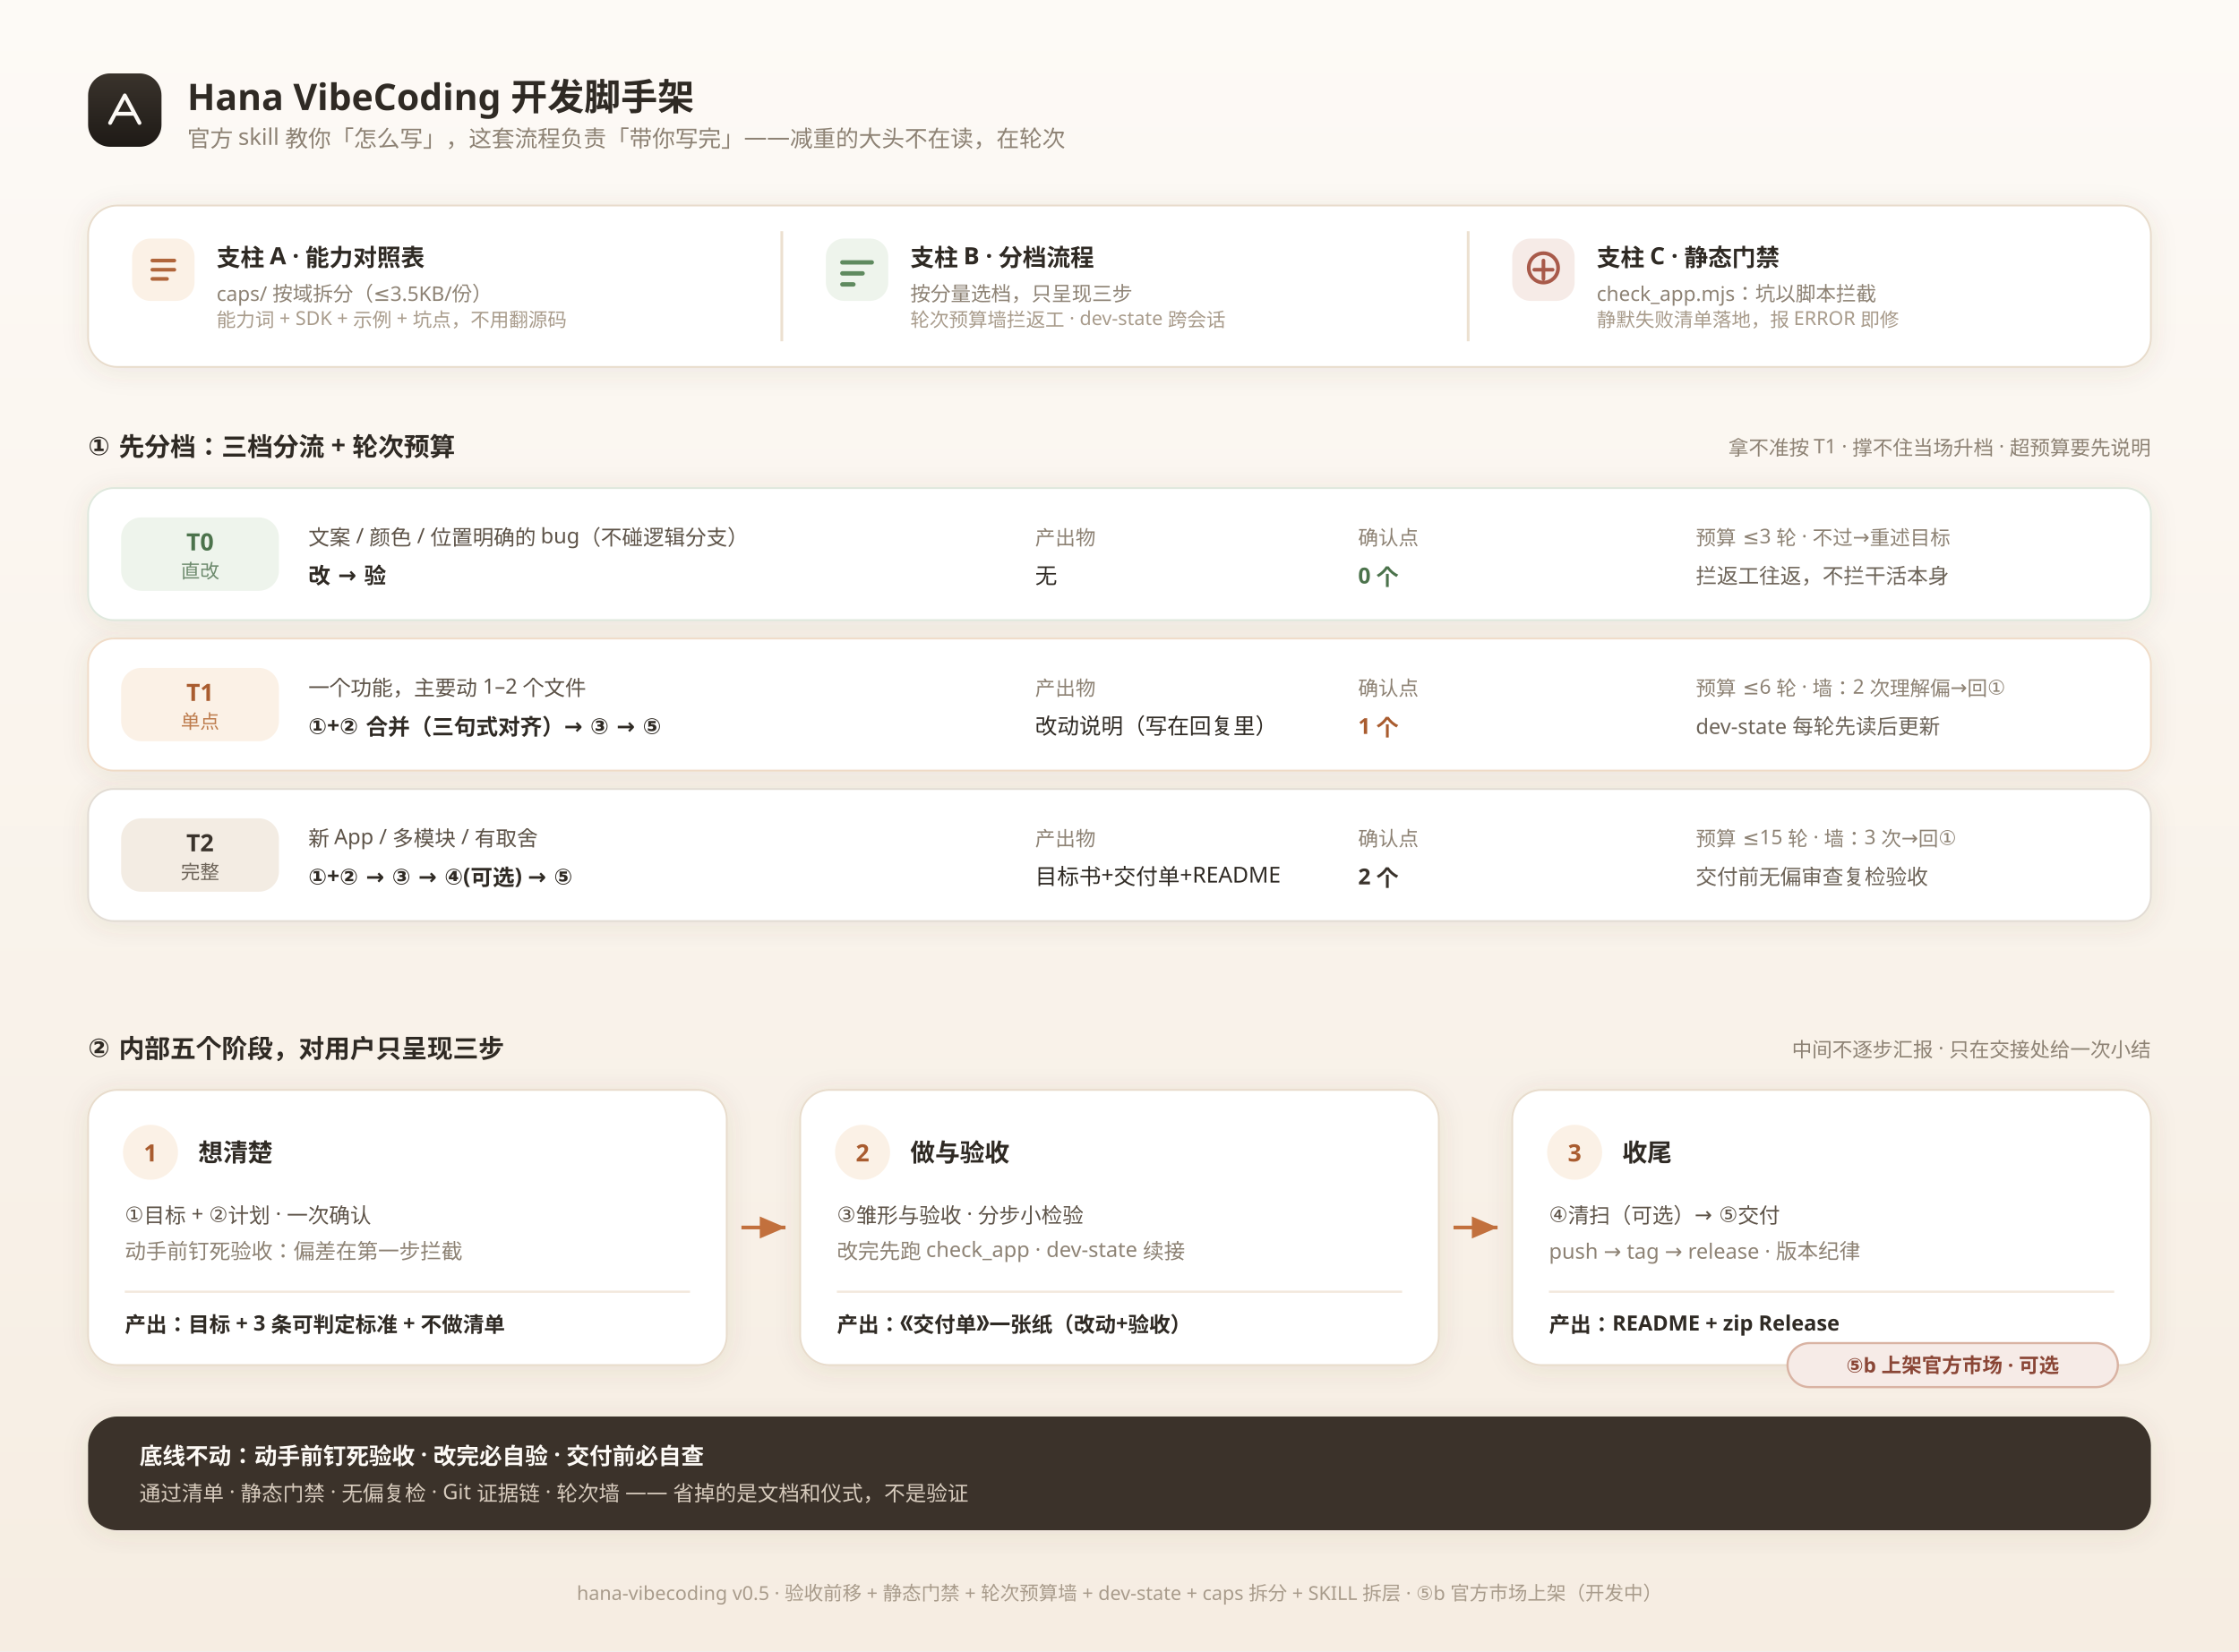
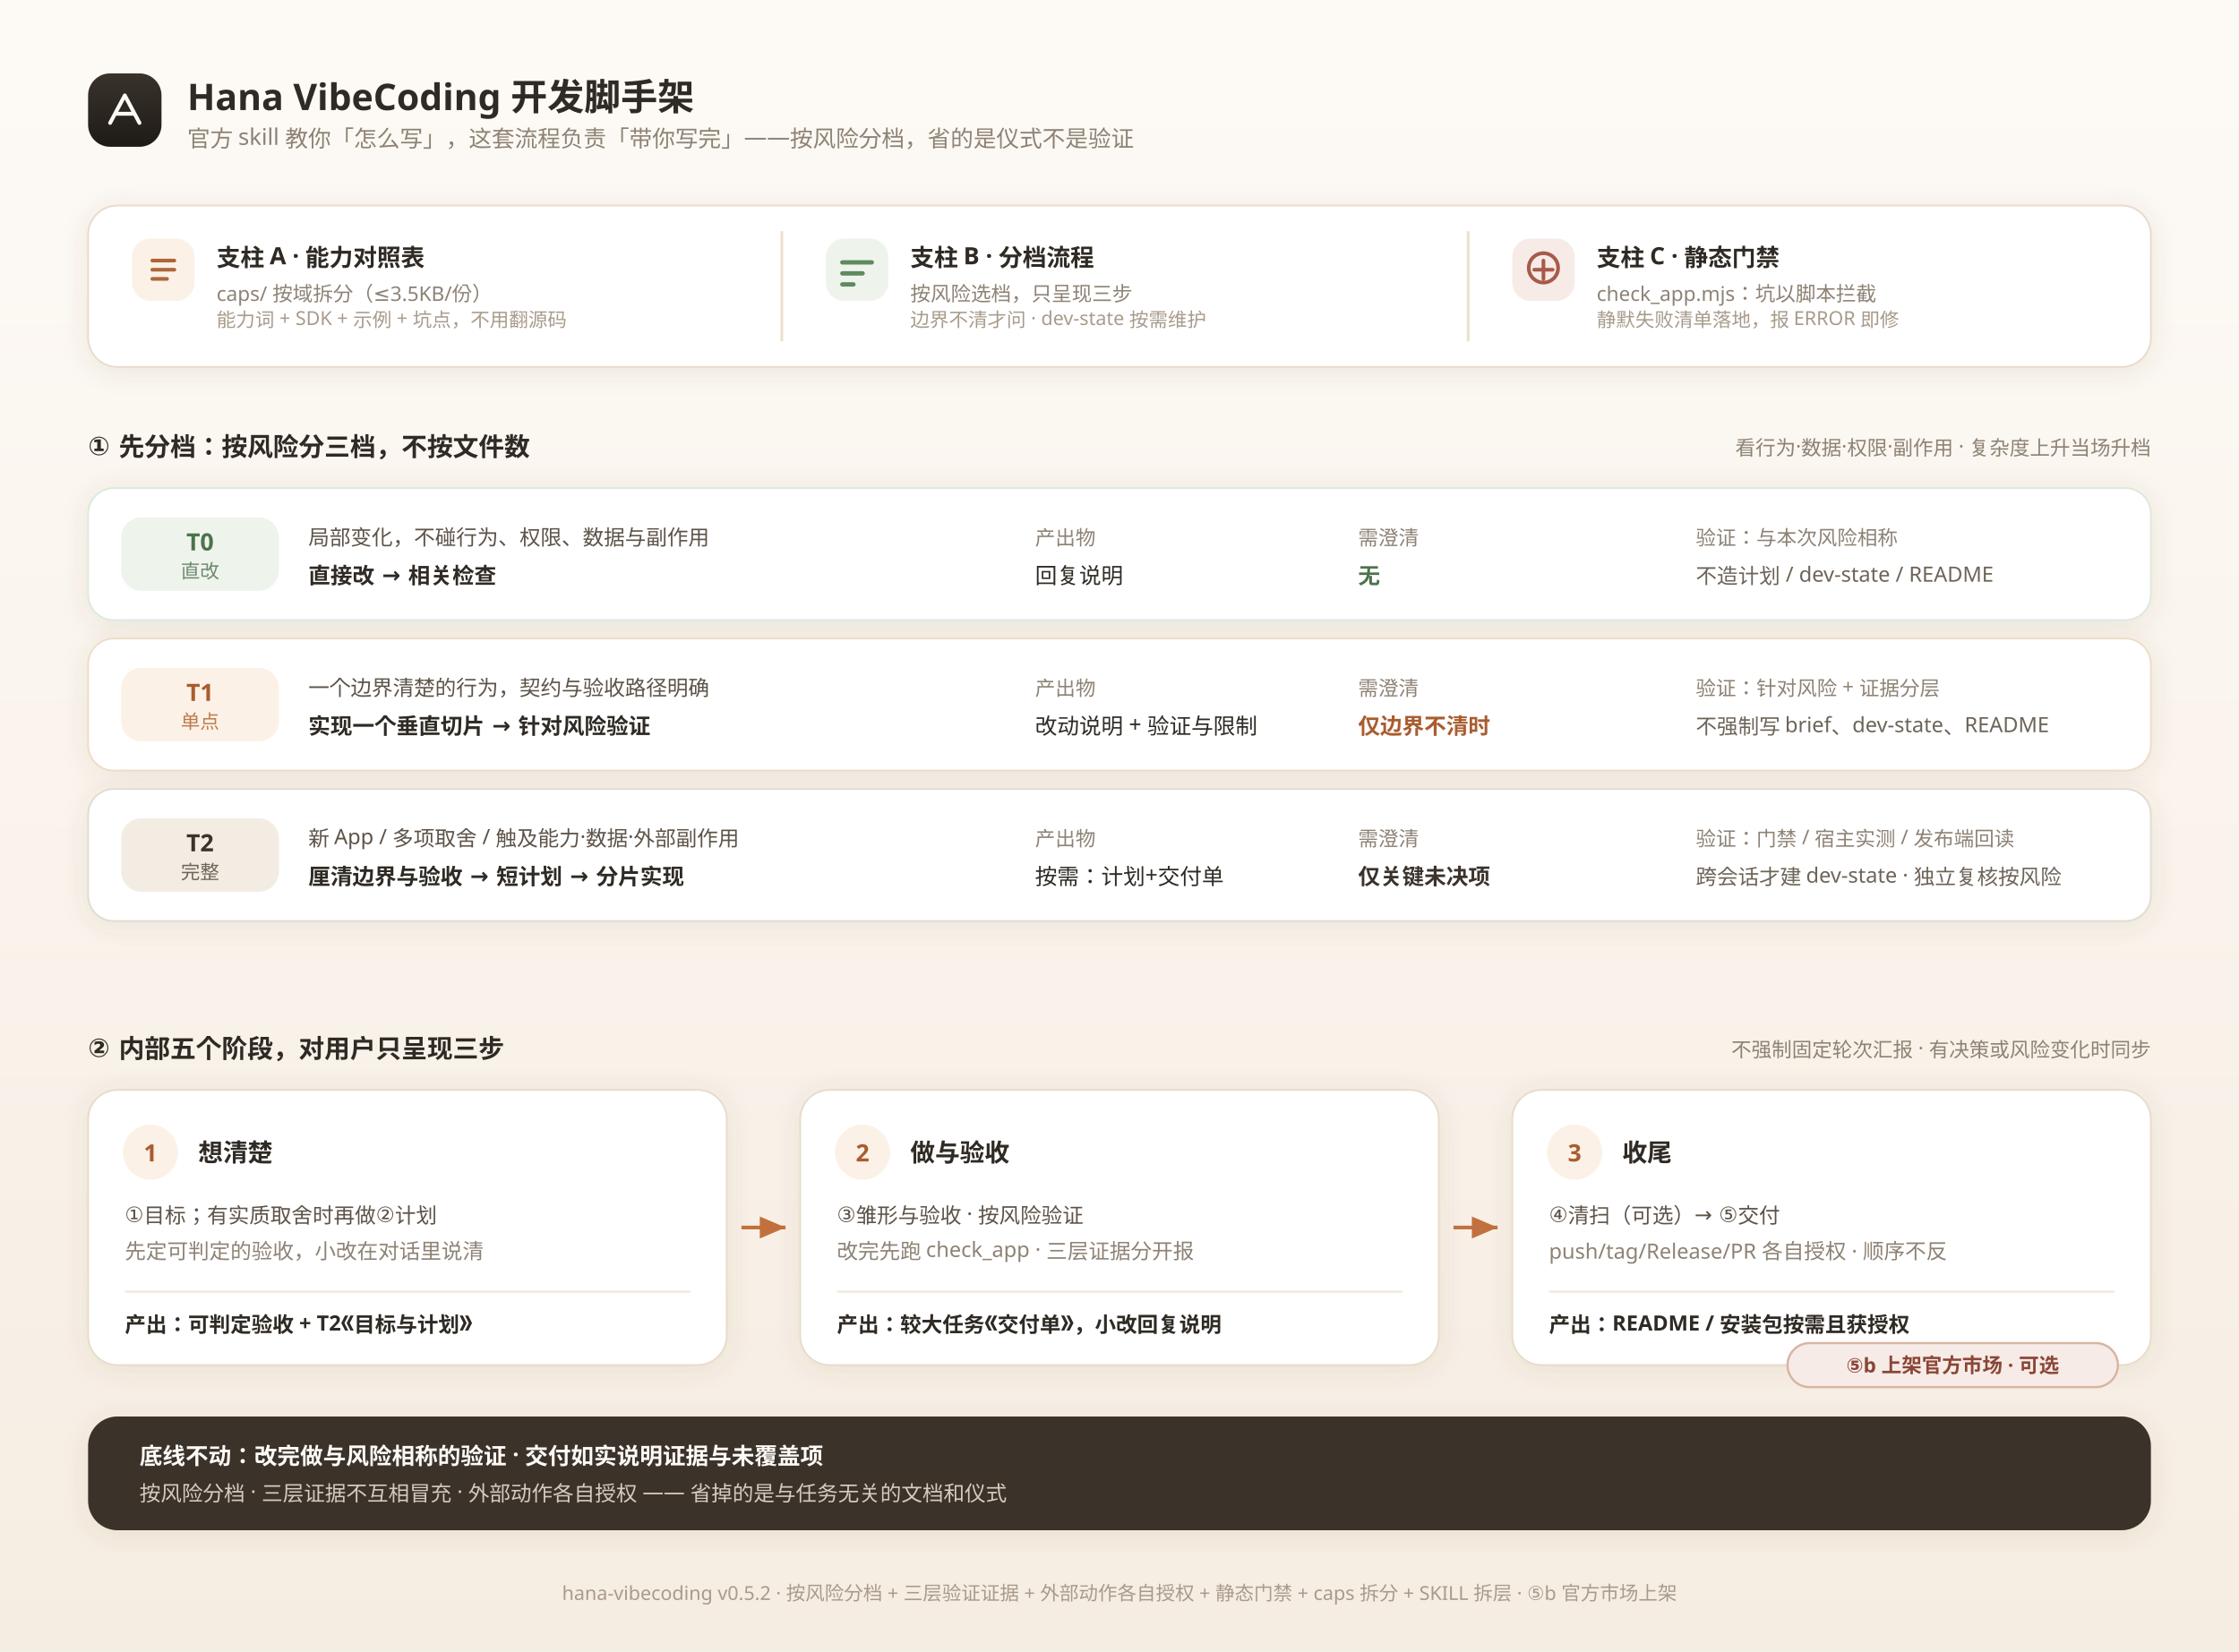
<svg xmlns="http://www.w3.org/2000/svg" viewBox="0 0 1220 900" width="1220" height="900" role="img" aria-label="Hana VibeCoding 开发脚手架：三大支柱、三档分流与三步视图">
  <defs>
    <linearGradient id="bg" x1="0" y1="0" x2="0" y2="1">
      <stop offset="0" stop-color="#fdfaf6" />
      <stop offset="1" stop-color="#f6ede2" />
    </linearGradient>
    <linearGradient id="tile" x1="0" y1="0" x2="0" y2="1">
      <stop offset="0" stop-color="#3a332c" />
      <stop offset="1" stop-color="#1e1a16" />
    </linearGradient>
    <filter id="soft" x="-20%" y="-20%" width="140%" height="140%">
      <feDropShadow dx="0" dy="2" stdDeviation="7" flood-color="#5a4632" flood-opacity="0.10" />
    </filter>
    <marker id="arr" markerWidth="9" markerHeight="9" refX="7" refY="3" orient="auto">
      <path d="M0,0 L7,3 L0,6 Z" fill="#c2703d" />
    </marker>
  </defs>
  <rect width="1220" height="900" fill="url(#bg)" />
  <g transform="translate(48 40)">
    <rect x="0" y="0" width="40" height="40" rx="12" fill="url(#tile)" />
    <path d="M12 27 L20 12 L28 27 M15.5 22 L24.5 22" stroke="#fdfaf6" stroke-width="2.1" fill="none" stroke-linecap="round" stroke-linejoin="round" />
    <text x="54" y="20" font-family="'Segoe UI','Microsoft YaHei',system-ui" font-size="20" font-weight="600" fill="#2f2a24">Hana VibeCoding 开发脚手架</text>
-     <text x="54" y="40" font-family="'Segoe UI','Microsoft YaHei',system-ui" font-size="12.5" fill="#8d8274">官方 skill 教你「怎么写」，这套流程负责「带你写完」——减重的大头不在读，在轮次</text>
+     <text x="54" y="40" font-family="'Segoe UI','Microsoft YaHei',system-ui" font-size="12.5" fill="#8d8274">官方 skill 教你「怎么写」，这套流程负责「带你写完」——按风险分档，省的是仪式不是验证</text>
  </g>
  <g transform="translate(48 112)">
    <rect x="0" y="0" width="1124" height="88" rx="16" fill="#ffffff" stroke="#e8dccc" filter="url(#soft)" />
    <g transform="translate(24 18)">
      <rect x="0" y="0" width="34" height="34" rx="10" fill="#fbf1e6" />
      <path d="M11 12 h12 M11 17 h12 M11 22 h8" stroke="#b0653a" stroke-width="2" stroke-linecap="round" />
      <text x="46" y="15" font-family="'Segoe UI','Microsoft YaHei',system-ui" font-size="13" font-weight="600" fill="#2f2a24">支柱 A · 能力对照表</text>
      <text x="46" y="34" font-family="'Segoe UI','Microsoft YaHei',system-ui" font-size="11" fill="#8d8274">caps/ 按域拆分（≤3.5KB/份）</text>
      <text x="46" y="48" font-family="'Segoe UI','Microsoft YaHei',system-ui" font-size="10.5" fill="#a89b8b">能力词 + SDK + 示例 + 坑点，不用翻源码</text>
    </g>
    <line x1="378" y1="14" x2="378" y2="74" stroke="#ece0d0" stroke-width="1.5" />
    <g transform="translate(402 18)">
      <rect x="0" y="0" width="34" height="34" rx="10" fill="#eef4ec" />
      <path d="M9 13 h16 M9 19 h11 M9 25 h6" stroke="#5f8a5f" stroke-width="2.4" stroke-linecap="round" />
      <text x="46" y="15" font-family="'Segoe UI','Microsoft YaHei',system-ui" font-size="13" font-weight="600" fill="#2f2a24">支柱 B · 分档流程</text>
-       <text x="46" y="34" font-family="'Segoe UI','Microsoft YaHei',system-ui" font-size="11" fill="#8d8274">按分量选档，只呈现三步</text>
-       <text x="46" y="48" font-family="'Segoe UI','Microsoft YaHei',system-ui" font-size="10.5" fill="#a89b8b">轮次预算墙拦返工 · dev-state 跨会话</text>
+       <text x="46" y="34" font-family="'Segoe UI','Microsoft YaHei',system-ui" font-size="11" fill="#8d8274">按风险选档，只呈现三步</text>
+       <text x="46" y="48" font-family="'Segoe UI','Microsoft YaHei',system-ui" font-size="10.5" fill="#a89b8b">边界不清才问 · dev-state 按需维护</text>
    </g>
    <line x1="752" y1="14" x2="752" y2="74" stroke="#ece0d0" stroke-width="1.5" />
    <g transform="translate(776 18)">
      <rect x="0" y="0" width="34" height="34" rx="10" fill="#f6ebe7" />
      <path d="M17 8 a8 8 0 1 1 -0.01 0 M17 12 v10 M12 17 h10" stroke="#a85a4a" stroke-width="2" fill="none" stroke-linecap="round" />
      <text x="46" y="15" font-family="'Segoe UI','Microsoft YaHei',system-ui" font-size="13" font-weight="600" fill="#2f2a24">支柱 C · 静态门禁</text>
      <text x="46" y="34" font-family="'Segoe UI','Microsoft YaHei',system-ui" font-size="11" fill="#8d8274">check_app.mjs：坑以脚本拦截</text>
      <text x="46" y="48" font-family="'Segoe UI','Microsoft YaHei',system-ui" font-size="10.5" fill="#a89b8b">静默失败清单落地，报 ERROR 即修</text>
    </g>
  </g>
  <g transform="translate(48 232)">
-     <text x="0" y="16" font-family="'Segoe UI','Microsoft YaHei',system-ui" font-size="14" font-weight="600" fill="#2f2a24">① 先分档：三档分流 + 轮次预算</text>
-     <text x="1124" y="16" text-anchor="end" font-family="'Segoe UI','Microsoft YaHei',system-ui" font-size="11" fill="#8d8274">拿不准按 T1 · 撑不住当场升档 · 超预算要先说明</text>
+     <text x="0" y="16" font-family="'Segoe UI','Microsoft YaHei',system-ui" font-size="14" font-weight="600" fill="#2f2a24">① 先分档：按风险分三档，不按文件数</text>
+     <text x="1124" y="16" text-anchor="end" font-family="'Segoe UI','Microsoft YaHei',system-ui" font-size="11" fill="#8d8274">看行为·数据·权限·副作用 · 复杂度上升当场升档</text>
    <g transform="translate(0 34)">
      <rect x="0" y="0" width="1124" height="72" rx="14" fill="#ffffff" stroke="#dfe8dd" filter="url(#soft)" />
      <rect x="18" y="16" width="86" height="40" rx="11" fill="#eef4ec" />
      <text x="61" y="34" text-anchor="middle" font-family="'Segoe UI','Microsoft YaHei',system-ui" font-size="13" font-weight="700" fill="#4c734c">T0</text>
      <text x="61" y="49" text-anchor="middle" font-family="'Segoe UI','Microsoft YaHei',system-ui" font-size="10.5" fill="#6d8a6d">直改</text>
-       <text x="120" y="31" font-family="'Segoe UI','Microsoft YaHei',system-ui" font-size="11.5" fill="#5d5348">文案 / 颜色 / 位置明确的 bug（不碰逻辑分支）</text>
-       <text x="120" y="52" font-family="'Segoe UI','Microsoft YaHei',system-ui" font-size="12" font-weight="600" fill="#2f2a24">改 → 验</text>
+       <text x="120" y="31" font-family="'Segoe UI','Microsoft YaHei',system-ui" font-size="11.5" fill="#5d5348">局部变化，不碰行为、权限、数据与副作用</text>
+       <text x="120" y="52" font-family="'Segoe UI','Microsoft YaHei',system-ui" font-size="12" font-weight="600" fill="#2f2a24">直接改 → 相关检查</text>
      <text x="516" y="31" font-family="'Segoe UI','Microsoft YaHei',system-ui" font-size="11" fill="#8d8274">产出物</text>
-       <text x="516" y="52" font-family="'Segoe UI','Microsoft YaHei',system-ui" font-size="12" fill="#2f2a24">无</text>
-       <text x="692" y="31" font-family="'Segoe UI','Microsoft YaHei',system-ui" font-size="11" fill="#8d8274">确认点</text>
-       <text x="692" y="52" font-family="'Segoe UI','Microsoft YaHei',system-ui" font-size="12" font-weight="600" fill="#4c734c">0 个</text>
-       <text x="876" y="31" font-family="'Segoe UI','Microsoft YaHei',system-ui" font-size="11" fill="#8d8274">预算 ≤3 轮 · 不过→重述目标</text>
-       <text x="876" y="52" font-family="'Segoe UI','Microsoft YaHei',system-ui" font-size="11.5" fill="#6d6459">拦返工往返，不拦干活本身</text>
+       <text x="516" y="52" font-family="'Segoe UI','Microsoft YaHei',system-ui" font-size="12" fill="#2f2a24">回复说明</text>
+       <text x="692" y="31" font-family="'Segoe UI','Microsoft YaHei',system-ui" font-size="11" fill="#8d8274">需澄清</text>
+       <text x="692" y="52" font-family="'Segoe UI','Microsoft YaHei',system-ui" font-size="12" font-weight="600" fill="#4c734c">无</text>
+       <text x="876" y="31" font-family="'Segoe UI','Microsoft YaHei',system-ui" font-size="11" fill="#8d8274">验证：与本次风险相称</text>
+       <text x="876" y="52" font-family="'Segoe UI','Microsoft YaHei',system-ui" font-size="11.5" fill="#6d6459">不造计划 / dev-state / README</text>
    </g>
    <g transform="translate(0 116)">
      <rect x="0" y="0" width="1124" height="72" rx="14" fill="#ffffff" stroke="#f0dcc8" filter="url(#soft)" />
      <rect x="18" y="16" width="86" height="40" rx="11" fill="#fbf1e6" />
      <text x="61" y="34" text-anchor="middle" font-family="'Segoe UI','Microsoft YaHei',system-ui" font-size="13" font-weight="700" fill="#a95c2f">T1</text>
      <text x="61" y="49" text-anchor="middle" font-family="'Segoe UI','Microsoft YaHei',system-ui" font-size="10.5" fill="#bd7b4c">单点</text>
-       <text x="120" y="31" font-family="'Segoe UI','Microsoft YaHei',system-ui" font-size="11.5" fill="#5d5348">一个功能，主要动 1–2 个文件</text>
-       <text x="120" y="52" font-family="'Segoe UI','Microsoft YaHei',system-ui" font-size="12" font-weight="600" fill="#2f2a24">①+② 合并（三句式对齐）→ ③ → ⑤</text>
+       <text x="120" y="31" font-family="'Segoe UI','Microsoft YaHei',system-ui" font-size="11.5" fill="#5d5348">一个边界清楚的行为，契约与验收路径明确</text>
+       <text x="120" y="52" font-family="'Segoe UI','Microsoft YaHei',system-ui" font-size="12" font-weight="600" fill="#2f2a24">实现一个垂直切片 → 针对风险验证</text>
      <text x="516" y="31" font-family="'Segoe UI','Microsoft YaHei',system-ui" font-size="11" fill="#8d8274">产出物</text>
-       <text x="516" y="52" font-family="'Segoe UI','Microsoft YaHei',system-ui" font-size="12" fill="#2f2a24">改动说明（写在回复里）</text>
-       <text x="692" y="31" font-family="'Segoe UI','Microsoft YaHei',system-ui" font-size="11" fill="#8d8274">确认点</text>
-       <text x="692" y="52" font-family="'Segoe UI','Microsoft YaHei',system-ui" font-size="12" font-weight="600" fill="#a95c2f">1 个</text>
-       <text x="876" y="31" font-family="'Segoe UI','Microsoft YaHei',system-ui" font-size="11" fill="#8d8274">预算 ≤6 轮 · 墙：2 次理解偏→回①</text>
-       <text x="876" y="52" font-family="'Segoe UI','Microsoft YaHei',system-ui" font-size="11.5" fill="#6d6459">dev-state 每轮先读后更新</text>
+       <text x="516" y="52" font-family="'Segoe UI','Microsoft YaHei',system-ui" font-size="12" fill="#2f2a24">改动说明 + 验证与限制</text>
+       <text x="692" y="31" font-family="'Segoe UI','Microsoft YaHei',system-ui" font-size="11" fill="#8d8274">需澄清</text>
+       <text x="692" y="52" font-family="'Segoe UI','Microsoft YaHei',system-ui" font-size="12" font-weight="600" fill="#a95c2f">仅边界不清时</text>
+       <text x="876" y="31" font-family="'Segoe UI','Microsoft YaHei',system-ui" font-size="11" fill="#8d8274">验证：针对风险 + 证据分层</text>
+       <text x="876" y="52" font-family="'Segoe UI','Microsoft YaHei',system-ui" font-size="11.5" fill="#6d6459">不强制写 brief、dev-state、README</text>
    </g>
    <g transform="translate(0 198)">
      <rect x="0" y="0" width="1124" height="72" rx="14" fill="#ffffff" stroke="#e2dcd4" filter="url(#soft)" />
      <rect x="18" y="16" width="86" height="40" rx="11" fill="#f3ece3" />
      <text x="61" y="34" text-anchor="middle" font-family="'Segoe UI','Microsoft YaHei',system-ui" font-size="13" font-weight="700" fill="#3a332c">T2</text>
      <text x="61" y="49" text-anchor="middle" font-family="'Segoe UI','Microsoft YaHei',system-ui" font-size="10.5" fill="#6d6459">完整</text>
-       <text x="120" y="31" font-family="'Segoe UI','Microsoft YaHei',system-ui" font-size="11.5" fill="#5d5348">新 App / 多模块 / 有取舍</text>
-       <text x="120" y="52" font-family="'Segoe UI','Microsoft YaHei',system-ui" font-size="12" font-weight="600" fill="#2f2a24">①+② → ③ → ④(可选) → ⑤</text>
+       <text x="120" y="31" font-family="'Segoe UI','Microsoft YaHei',system-ui" font-size="11.5" fill="#5d5348">新 App / 多项取舍 / 触及能力·数据·外部副作用</text>
+       <text x="120" y="52" font-family="'Segoe UI','Microsoft YaHei',system-ui" font-size="12" font-weight="600" fill="#2f2a24">厘清边界与验收 → 短计划 → 分片实现</text>
      <text x="516" y="31" font-family="'Segoe UI','Microsoft YaHei',system-ui" font-size="11" fill="#8d8274">产出物</text>
-       <text x="516" y="52" font-family="'Segoe UI','Microsoft YaHei',system-ui" font-size="12" fill="#2f2a24">目标书+交付单+README</text>
-       <text x="692" y="31" font-family="'Segoe UI','Microsoft YaHei',system-ui" font-size="11" fill="#8d8274">确认点</text>
-       <text x="692" y="52" font-family="'Segoe UI','Microsoft YaHei',system-ui" font-size="12" font-weight="600" fill="#3a332c">2 个</text>
-       <text x="876" y="31" font-family="'Segoe UI','Microsoft YaHei',system-ui" font-size="11" fill="#8d8274">预算 ≤15 轮 · 墙：3 次→回①</text>
-       <text x="876" y="52" font-family="'Segoe UI','Microsoft YaHei',system-ui" font-size="11.5" fill="#6d6459">交付前无偏审查复检验收</text>
+       <text x="516" y="52" font-family="'Segoe UI','Microsoft YaHei',system-ui" font-size="12" fill="#2f2a24">按需：计划+交付单</text>
+       <text x="692" y="31" font-family="'Segoe UI','Microsoft YaHei',system-ui" font-size="11" fill="#8d8274">需澄清</text>
+       <text x="692" y="52" font-family="'Segoe UI','Microsoft YaHei',system-ui" font-size="12" font-weight="600" fill="#3a332c">仅关键未决项</text>
+       <text x="876" y="31" font-family="'Segoe UI','Microsoft YaHei',system-ui" font-size="11" fill="#8d8274">验证：门禁 / 宿主实测 / 发布端回读</text>
+       <text x="876" y="52" font-family="'Segoe UI','Microsoft YaHei',system-ui" font-size="11.5" fill="#6d6459">跨会话才建 dev-state · 独立复核按风险</text>
    </g>
  </g>
  <g transform="translate(48 560)">
    <text x="0" y="16" font-family="'Segoe UI','Microsoft YaHei',system-ui" font-size="14" font-weight="600" fill="#2f2a24">② 内部五个阶段，对用户只呈现三步</text>
-     <text x="1124" y="16" text-anchor="end" font-family="'Segoe UI','Microsoft YaHei',system-ui" font-size="11" fill="#8d8274">中间不逐步汇报 · 只在交接处给一次小结</text>
+     <text x="1124" y="16" text-anchor="end" font-family="'Segoe UI','Microsoft YaHei',system-ui" font-size="11" fill="#8d8274">不强制固定轮次汇报 · 有决策或风险变化时同步</text>
    <g transform="translate(0 34)">
      <rect x="0" y="0" width="348" height="150" rx="16" fill="#ffffff" stroke="#e8dccc" filter="url(#soft)" />
      <circle cx="34" cy="34" r="15" fill="#fbf1e6" />
      <text x="34" y="39" text-anchor="middle" font-family="'Segoe UI','Microsoft YaHei',system-ui" font-size="13" font-weight="700" fill="#a95c2f">1</text>
      <text x="60" y="39" font-family="'Segoe UI','Microsoft YaHei',system-ui" font-size="13.5" font-weight="600" fill="#2f2a24">想清楚</text>
-       <text x="20" y="72" font-family="'Segoe UI','Microsoft YaHei',system-ui" font-size="11.5" fill="#5d5348">①目标 + ②计划 · 一次确认</text>
-       <text x="20" y="92" font-family="'Segoe UI','Microsoft YaHei',system-ui" font-size="11.5" fill="#8d8274">动手前钉死验收：偏差在第一步拦截</text>
+       <text x="20" y="72" font-family="'Segoe UI','Microsoft YaHei',system-ui" font-size="11.5" fill="#5d5348">①目标；有实质取舍时再做②计划</text>
+       <text x="20" y="92" font-family="'Segoe UI','Microsoft YaHei',system-ui" font-size="11.5" fill="#8d8274">先定可判定的验收，小改在对话里说清</text>
      <line x1="20" y1="110" x2="328" y2="110" stroke="#f2e8dc" stroke-width="1.2" />
-       <text x="20" y="132" font-family="'Segoe UI','Microsoft YaHei',system-ui" font-size="11.5" font-weight="600" fill="#2f2a24">产出：目标 + 3 条可判定标准 + 不做清单</text>
+       <text x="20" y="132" font-family="'Segoe UI','Microsoft YaHei',system-ui" font-size="11.5" font-weight="600" fill="#2f2a24">产出：可判定验收 + T2《目标与计划》</text>
    </g>
    <path d="M356 109 h24" stroke="#c2703d" stroke-width="2" marker-end="url(#arr)" />
    <g transform="translate(388 34)">
      <rect x="0" y="0" width="348" height="150" rx="16" fill="#ffffff" stroke="#e8dccc" filter="url(#soft)" />
      <circle cx="34" cy="34" r="15" fill="#fbf1e6" />
      <text x="34" y="39" text-anchor="middle" font-family="'Segoe UI','Microsoft YaHei',system-ui" font-size="13" font-weight="700" fill="#a95c2f">2</text>
      <text x="60" y="39" font-family="'Segoe UI','Microsoft YaHei',system-ui" font-size="13.5" font-weight="600" fill="#2f2a24">做与验收</text>
-       <text x="20" y="72" font-family="'Segoe UI','Microsoft YaHei',system-ui" font-size="11.5" fill="#5d5348">③雏形与验收 · 分步小检验</text>
-       <text x="20" y="92" font-family="'Segoe UI','Microsoft YaHei',system-ui" font-size="11.5" fill="#8d8274">改完先跑 check_app · dev-state 续接</text>
+       <text x="20" y="72" font-family="'Segoe UI','Microsoft YaHei',system-ui" font-size="11.5" fill="#5d5348">③雏形与验收 · 按风险验证</text>
+       <text x="20" y="92" font-family="'Segoe UI','Microsoft YaHei',system-ui" font-size="11.5" fill="#8d8274">改完先跑 check_app · 三层证据分开报</text>
      <line x1="20" y1="110" x2="328" y2="110" stroke="#f2e8dc" stroke-width="1.2" />
-       <text x="20" y="132" font-family="'Segoe UI','Microsoft YaHei',system-ui" font-size="11.5" font-weight="600" fill="#2f2a24">产出：《交付单》一张纸（改动+验收）</text>
+       <text x="20" y="132" font-family="'Segoe UI','Microsoft YaHei',system-ui" font-size="11.5" font-weight="600" fill="#2f2a24">产出：较大任务《交付单》，小改回复说明</text>
    </g>
    <path d="M744 109 h24" stroke="#c2703d" stroke-width="2" marker-end="url(#arr)" />
    <g transform="translate(776 34)">
      <rect x="0" y="0" width="348" height="150" rx="16" fill="#ffffff" stroke="#e8dccc" filter="url(#soft)" />
      <circle cx="34" cy="34" r="15" fill="#fbf1e6" />
      <text x="34" y="39" text-anchor="middle" font-family="'Segoe UI','Microsoft YaHei',system-ui" font-size="13" font-weight="700" fill="#a95c2f">3</text>
      <text x="60" y="39" font-family="'Segoe UI','Microsoft YaHei',system-ui" font-size="13.5" font-weight="600" fill="#2f2a24">收尾</text>
      <text x="20" y="72" font-family="'Segoe UI','Microsoft YaHei',system-ui" font-size="11.5" fill="#5d5348">④清扫（可选）→ ⑤交付</text>
-       <text x="20" y="92" font-family="'Segoe UI','Microsoft YaHei',system-ui" font-size="11.5" fill="#8d8274">push → tag → release · 版本纪律</text>
+       <text x="20" y="92" font-family="'Segoe UI','Microsoft YaHei',system-ui" font-size="11.5" fill="#8d8274">push/tag/Release/PR 各自授权 · 顺序不反</text>
      <line x1="20" y1="110" x2="328" y2="110" stroke="#f2e8dc" stroke-width="1.2" />
-       <text x="20" y="132" font-family="'Segoe UI','Microsoft YaHei',system-ui" font-size="11.5" font-weight="600" fill="#2f2a24">产出：README + zip Release</text>
+       <text x="20" y="132" font-family="'Segoe UI','Microsoft YaHei',system-ui" font-size="11.5" font-weight="600" fill="#2f2a24">产出：README / 安装包按需且获授权</text>
      <g transform="translate(150 138)">
        <rect x="0" y="0" width="180" height="24" rx="12" fill="#f6ebe7" stroke="#d9b3a3" stroke-width="1.2" />
        <text x="90" y="16" text-anchor="middle" font-family="'Segoe UI','Microsoft YaHei',system-ui" font-size="11" font-weight="600" fill="#8a4636">⑤b 上架官方市场 · 可选</text>
      </g>
    </g>
  </g>
  <g transform="translate(48 772)">
    <rect x="0" y="0" width="1124" height="62" rx="16" fill="#3a332c" filter="url(#soft)" />
-     <text x="28" y="26" font-family="'Segoe UI','Microsoft YaHei',system-ui" font-size="12.5" font-weight="600" fill="#fdfaf6">底线不动：动手前钉死验收 · 改完必自验 · 交付前必自查</text>
-     <text x="28" y="46" font-family="'Segoe UI','Microsoft YaHei',system-ui" font-size="11.5" fill="#d7cbbd">通过清单 · 静态门禁 · 无偏复检 · Git 证据链 · 轮次墙 —— 省掉的是文档和仪式，不是验证</text>
+     <text x="28" y="26" font-family="'Segoe UI','Microsoft YaHei',system-ui" font-size="12.5" font-weight="600" fill="#fdfaf6">底线不动：改完做与风险相称的验证 · 交付如实说明证据与未覆盖项</text>
+     <text x="28" y="46" font-family="'Segoe UI','Microsoft YaHei',system-ui" font-size="11.5" fill="#d7cbbd">按风险分档 · 三层证据不互相冒充 · 外部动作各自授权 —— 省掉的是与任务无关的文档和仪式</text>
  </g>
-   <text x="610" y="872" text-anchor="middle" font-family="'Segoe UI','Microsoft YaHei',system-ui" font-size="10.5" fill="#a89b8b">hana-vibecoding v0.5 · 验收前移 + 静态门禁 + 轮次预算墙 + dev-state + caps 拆分 + SKILL 拆层 · ⑤b 官方市场上架（开发中）</text>
+   <text x="610" y="872" text-anchor="middle" font-family="'Segoe UI','Microsoft YaHei',system-ui" font-size="10.5" fill="#a89b8b">hana-vibecoding v0.5.2 · 按风险分档 + 三层验证证据 + 外部动作各自授权 + 静态门禁 + caps 拆分 + SKILL 拆层 · ⑤b 官方市场上架</text>
</svg>
